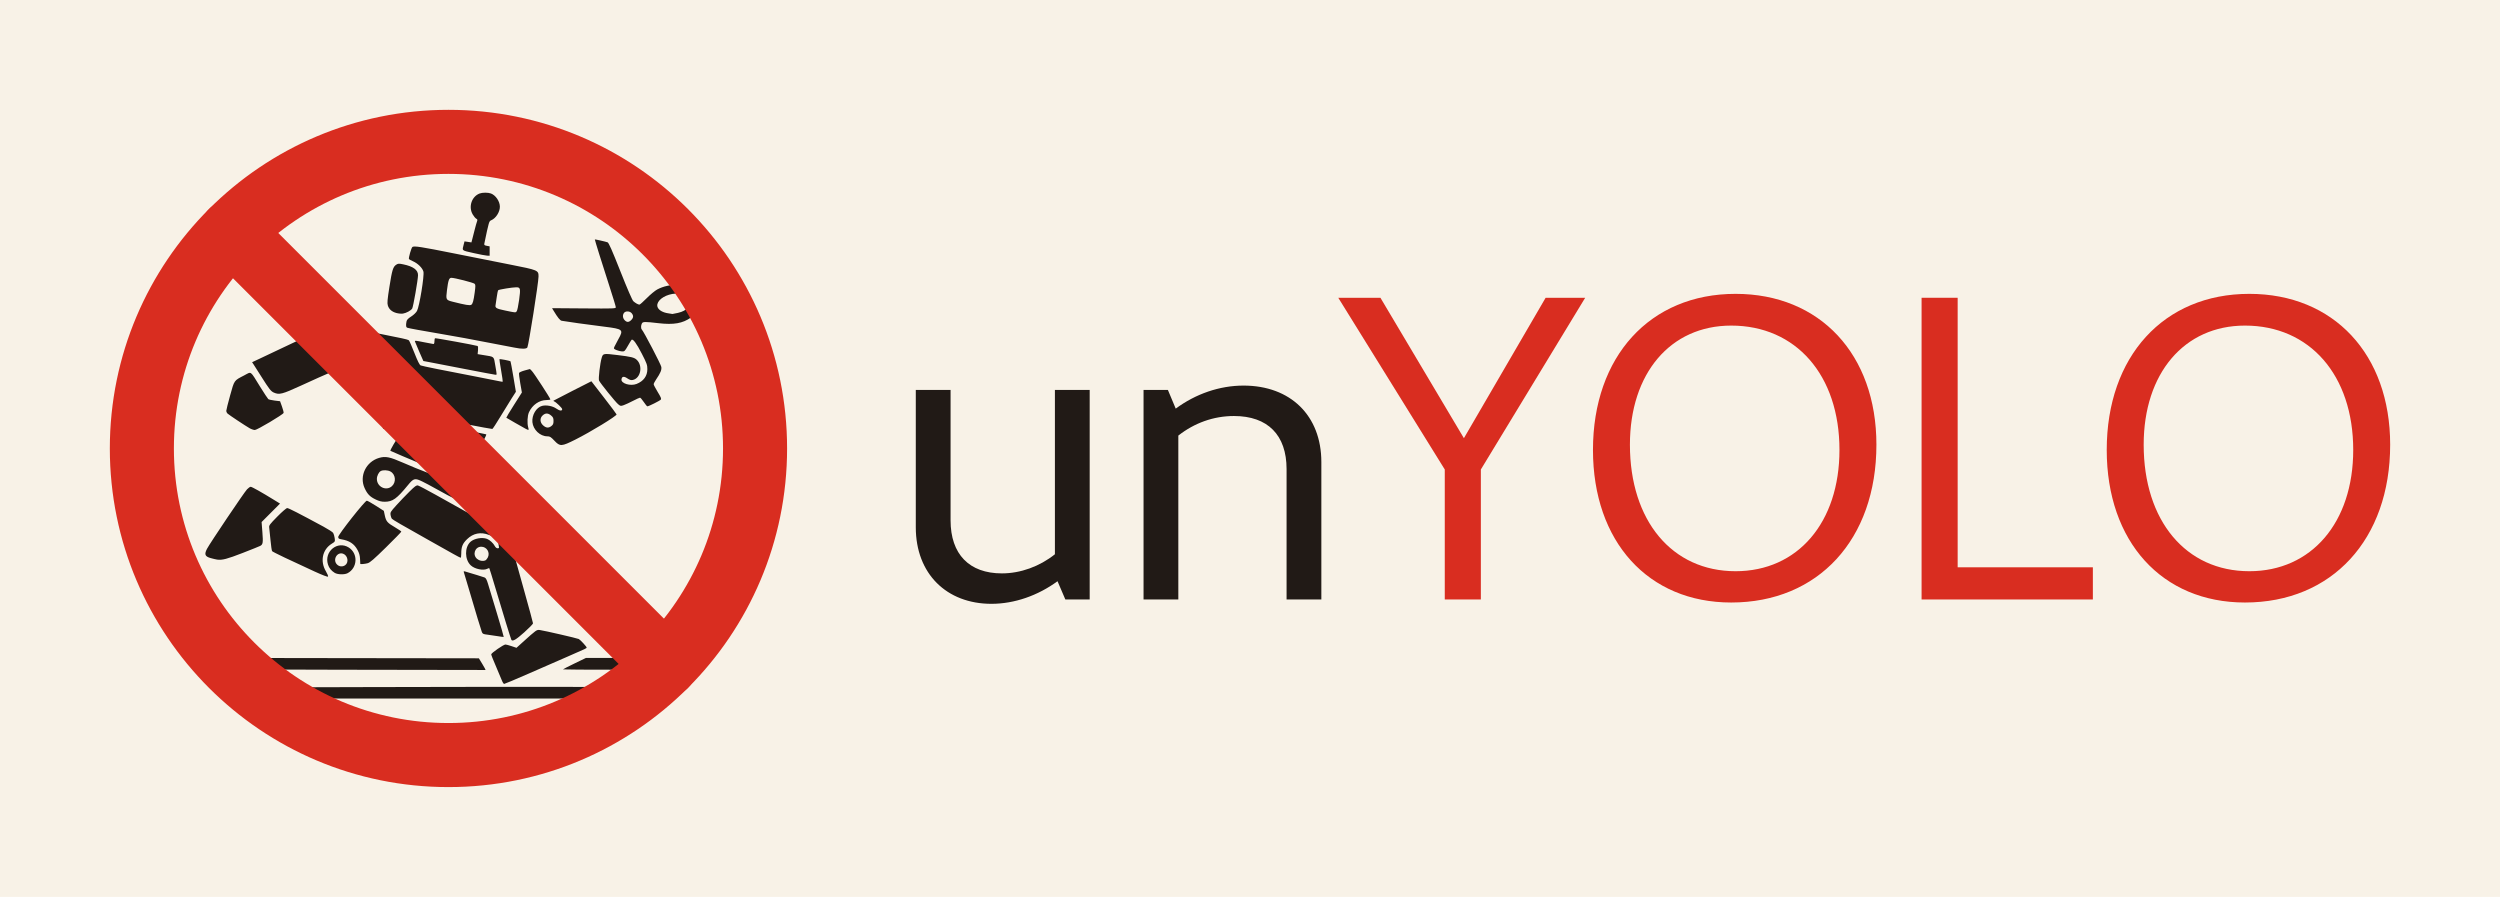
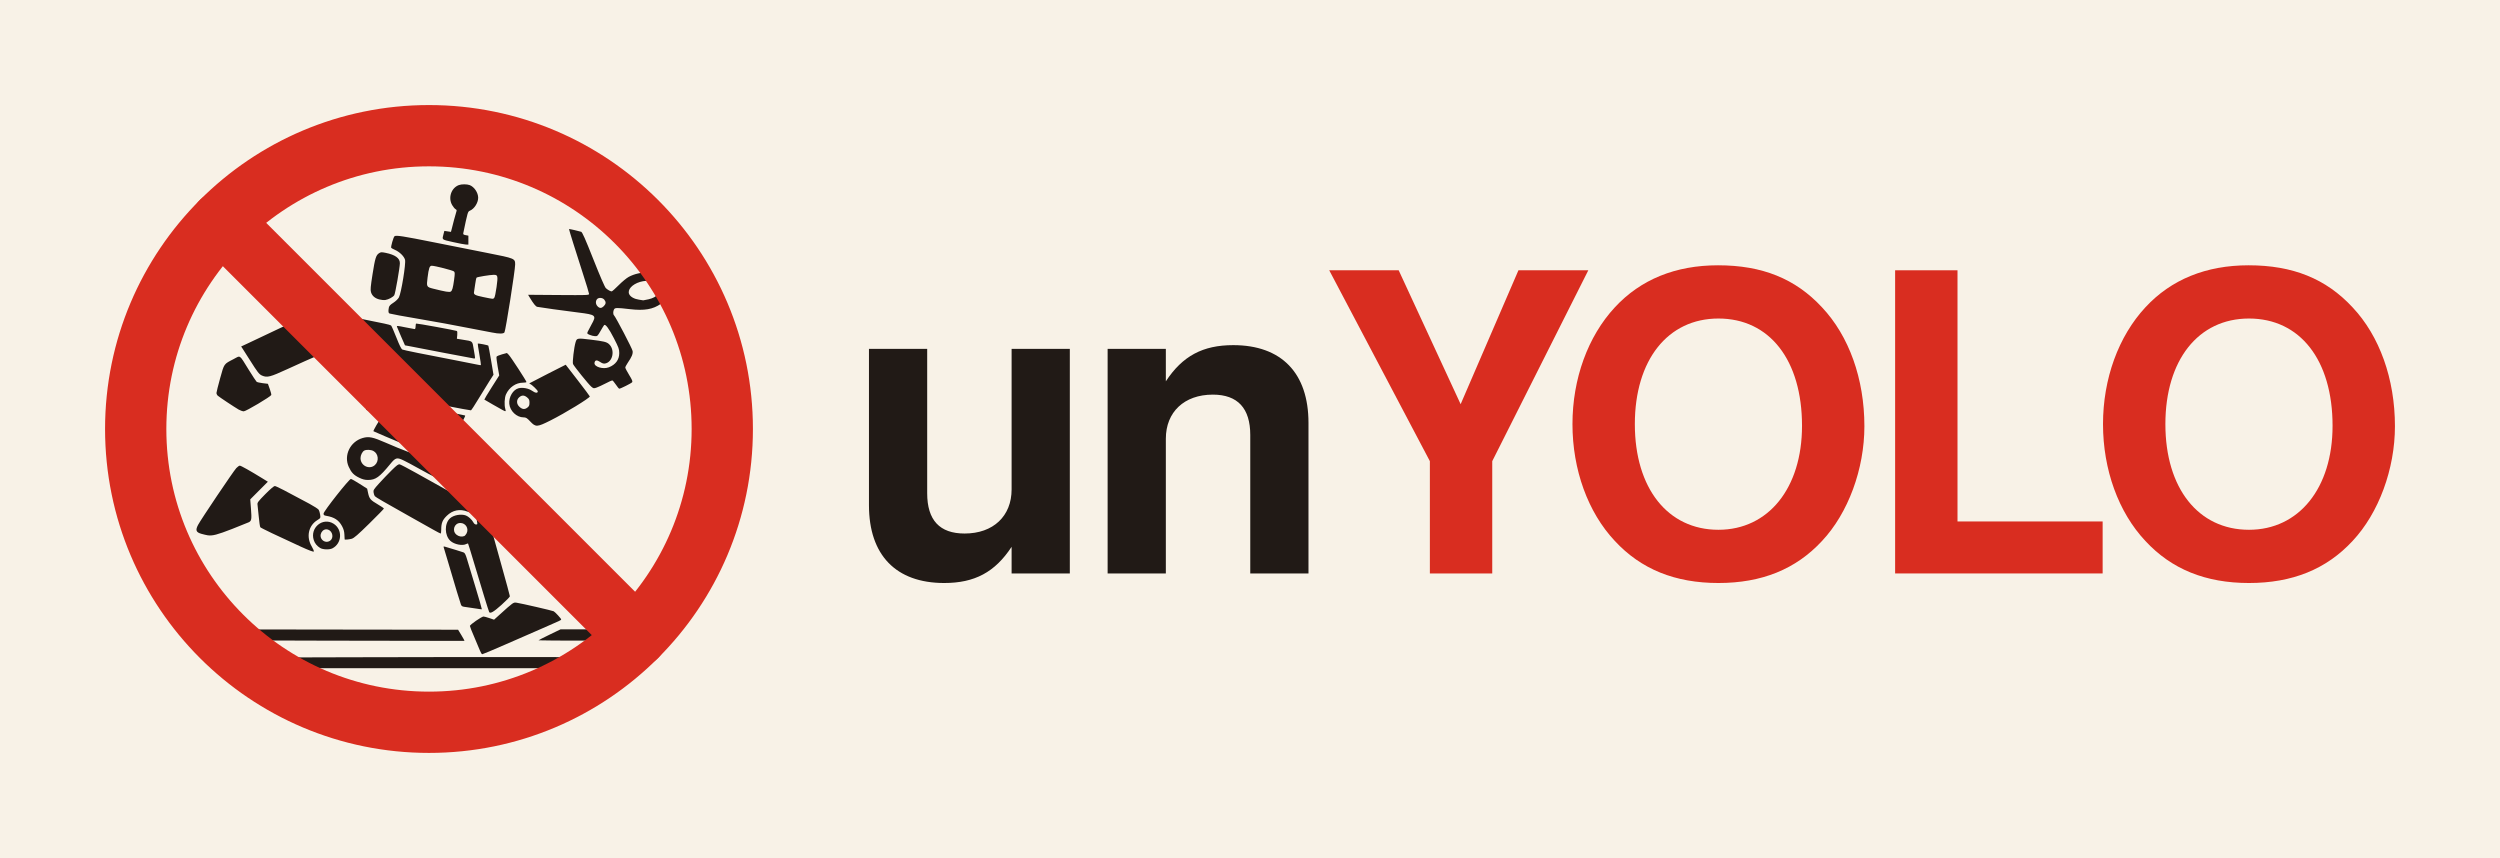
- <svg xmlns="http://www.w3.org/2000/svg" width="560" height="200.91" viewBox="0 0 1092.63 392" role="img" aria-labelledby="title" version="1.1" id="svg25">
+ <svg xmlns="http://www.w3.org/2000/svg" width="560" height="192.187" viewBox="0 0 1142.22 392" role="img" aria-labelledby="title" version="1.1" id="svg25">
  <defs id="defs29" />
-   <rect id="background" x="0" y="0" width="1092.63" height="392" fill="#f8f2e7" />
+   <rect id="background" x="0" y="0" width="1142.22" height="392" fill="#f8f2e7" />
  <g transform="translate(36,36)" id="g17">
    <g transform="matrix(1.302598,0,0,1.302598,44.1069,50.21171)" id="g9">
      <g transform="translate(-17.32738,-40.75645)" id="g7">
        <path fill="#211a16" d="m 34.981,207.089 -2.01,-1.852 46.284,-0.132 c 25.456,-0.073 56.344,-0.101 68.641,-0.063 l 22.357,0.069 -2.096,1.912 -2.096,1.912 -64.535,0.003 -64.535,0.003 z m 89.146,-4.432 c -0.288,-0.764 -1.19,-2.911 -2.003,-4.771 -0.814,-1.86 -1.479,-3.555 -1.479,-3.766 0,-0.437 4.144,-3.303 4.775,-3.303 0.228,0 1.154,0.25 2.059,0.556 l 1.645,0.556 2.004,-1.812 c 4.712,-4.262 4.773,-4.305 5.856,-4.152 1.553,0.219 12.585,2.765 13.046,3.011 0.537,0.286 2.629,2.556 2.629,2.852 0,0.269 -0.021,0.279 -6.482,3.088 -2.765,1.202 -8.592,3.748 -12.949,5.658 -4.357,1.91 -8.069,3.473 -8.249,3.473 -0.18,0 -0.563,-0.625 -0.851,-1.389 z m -54.214,-3.373 -43.338,-0.132 -1.919,-1.919 -1.919,-1.919 44.179,0.067 49.588,0.067 1.172,1.934 c 0.645,1.063 1.13,1.956 1.078,1.984 -0.052,0.028 -22.031,-0.009 -48.842,-0.082 z m 74.809,-0.118 c 0,-0.065 1.738,-0.958 3.861,-1.984 l 3.861,-1.867 h 16.511 c 9.081,0 16.511,0.046 16.511,0.102 0,0.056 -0.863,0.947 -1.918,1.98 l -1.918,1.878 -18.455,0.004 c -10.15,0.002 -18.455,-0.049 -18.455,-0.113 z m -17.304,-9.894 c -0.188,-0.304 -2.841,-8.916 -5.428,-17.619 -1.035,-3.482 -1.93,-6.379 -1.988,-6.438 -0.058,-0.058 -0.347,0.023 -0.64,0.18 -1.325,0.709 -4.205,0.131 -5.561,-1.116 -2.074,-1.906 -2.137,-6.09 -0.119,-7.915 1.262,-1.141 3.906,-1.61 5.558,-0.985 0.917,0.346 2.12,1.459 2.627,2.431 0.23,0.441 0.598,0.728 0.933,0.728 0.467,0 0.528,-0.113 0.389,-0.728 -0.09,-0.4 -0.24,-1.353 -0.332,-2.117 -0.196,-1.621 -0.222,-1.61 2.282,-0.902 l 1.715,0.485 1.002,3.681 c 0.551,2.025 2.309,8.339 3.908,14.031 1.598,5.692 2.906,10.52 2.906,10.73 0,0.209 -1.321,1.565 -2.935,3.012 -2.732,2.45 -3.934,3.158 -4.315,2.542 z m -8.769,-26.665 c 0.236,-0.09 0.613,-0.522 0.839,-0.958 0.869,-1.681 -0.314,-3.64 -2.198,-3.64 -2.114,0 -3.031,2.695 -1.387,4.078 0.789,0.664 1.849,0.865 2.746,0.521 z m 4.193,25.42 c -1.047,-0.181 -2.615,-0.412 -3.483,-0.513 -1.386,-0.161 -1.613,-0.27 -1.856,-0.888 -0.298,-0.757 -1.973,-6.301 -4.41,-14.595 -0.834,-2.838 -1.577,-5.322 -1.652,-5.521 -0.102,-0.271 0.023,-0.315 0.5,-0.176 2.28,0.665 6.017,1.816 6.49,1.999 0.412,0.159 0.72,0.74 1.144,2.156 0.319,1.066 1.656,5.488 2.97,9.826 1.315,4.338 2.348,7.922 2.296,7.964 -0.052,0.042 -0.951,-0.072 -1.998,-0.253 z M 61.405,166.339 c -8.27,-3.779 -14.041,-6.545 -14.274,-6.842 -0.129,-0.164 -0.375,-1.846 -0.547,-3.738 -0.172,-1.892 -0.367,-3.784 -0.433,-4.206 -0.108,-0.681 0.194,-1.086 2.709,-3.638 1.665,-1.69 3.041,-2.872 3.342,-2.872 0.462,0 3.905,1.764 12.188,6.243 1.584,0.857 3.033,1.797 3.221,2.089 0.187,0.292 0.416,1.067 0.509,1.722 0.167,1.183 0.16,1.195 -1.004,1.921 -3.127,1.949 -3.946,5.909 -1.92,9.274 0.481,0.799 0.797,1.581 0.701,1.736 -0.111,0.18 -1.745,-0.435 -4.491,-1.69 z m 6.719,0.435 c -1.147,-0.712 -1.873,-1.61 -2.247,-2.778 -1.396,-4.355 3.191,-8.118 6.972,-5.72 3.191,2.024 2.96,6.866 -0.413,8.621 -1.038,0.54 -3.351,0.474 -4.313,-0.123 z m 3.502,-2.555 c 1.317,-0.922 0.921,-3.254 -0.655,-3.853 -2.026,-0.77 -3.635,2.039 -2.066,3.608 0.746,0.746 1.862,0.846 2.721,0.245 z m 5.088,-0.455 c -0.005,-0.036 -0.042,-0.783 -0.082,-1.658 -0.054,-1.162 -0.284,-1.978 -0.851,-3.022 -1.131,-2.08 -2.713,-3.114 -5.474,-3.577 -0.817,-0.137 -0.992,-0.276 -0.992,-0.787 0,-0.809 8.998,-12.202 9.598,-12.154 0.232,0.019 1.609,0.793 3.06,1.72 l 2.638,1.686 0.328,1.535 c 0.428,2 0.849,2.492 3.409,3.979 1.173,0.682 2.133,1.34 2.133,1.463 0,0.123 -2.312,2.494 -5.137,5.269 -4.017,3.946 -5.358,5.107 -6.152,5.327 -0.91,0.253 -2.456,0.389 -2.478,0.219 z m -48.013,-1.432 c -0.437,-0.063 -1.424,-0.292 -2.193,-0.51 -1.919,-0.541 -2.196,-1.251 -1.217,-3.124 0.983,-1.879 12.429,-18.885 13.42,-19.938 0.445,-0.473 1.001,-0.86 1.235,-0.86 0.405,0 3.692,1.85 7.893,4.441 l 1.94,1.197 -3.088,3.096 -3.088,3.096 0.264,3.409 c 0.274,3.54 0.184,4.107 -0.729,4.596 -0.275,0.147 -2.922,1.211 -5.881,2.364 -5.218,2.033 -6.898,2.471 -8.555,2.232 z M 107.944,160.444 c -1.237,-0.697 -4.868,-2.737 -8.07,-4.533 -9.381,-5.262 -12.277,-6.945 -12.576,-7.305 -0.155,-0.187 -0.349,-0.753 -0.431,-1.258 -0.139,-0.856 -0.004,-1.08 1.972,-3.265 1.166,-1.29 3.133,-3.344 4.37,-4.564 1.877,-1.851 2.352,-2.191 2.87,-2.055 0.341,0.089 2.942,1.457 5.78,3.039 20.959,11.685 19.579,10.783 19.579,12.793 0,0.7 -0.055,1.273 -0.122,1.273 -0.067,0 -0.727,-0.238 -1.465,-0.529 -2.715,-1.07 -5.245,-0.569 -7.317,1.45 -1.504,1.465 -1.94,2.55 -1.942,4.834 -8.2e-4,0.764 -0.091,1.389 -0.2,1.388 -0.109,-3.3e-4 -1.21,-0.571 -2.447,-1.268 z M 81.883,142.166 c -1.941,-0.929 -2.798,-1.813 -3.723,-3.834 -1.844,-4.032 0.473,-8.849 4.871,-10.127 2.152,-0.625 3.528,-0.347 8.071,1.636 5.916,2.581 10.272,4.215 15.206,5.703 2.419,0.73 4.443,1.371 4.497,1.425 0.074,0.074 -2.125,4.372 -2.482,4.852 -0.073,0.099 -3.895,-1.907 -6.73,-3.532 -1.091,-0.626 -2.903,-1.589 -4.027,-2.14 -2.543,-1.248 -2.945,-1.148 -4.888,1.222 -3.739,4.561 -5.108,5.54 -7.754,5.55 -1.066,0.004 -1.879,-0.198 -3.043,-0.755 z m 5.436,-4.465 c 1.54,-1.377 1.255,-4.032 -0.533,-4.956 -0.894,-0.462 -2.457,-0.525 -3.198,-0.129 -0.681,0.365 -1.308,1.629 -1.308,2.638 0,2.673 3.101,4.179 5.039,2.447 z m 20.758,-3.622 c -3.308,-0.966 -7.656,-2.495 -10.98,-3.862 -3.118,-1.282 -10.112,-4.267 -10.28,-4.388 -0.183,-0.132 2.143,-4.11 2.478,-4.239 0.188,-0.072 2.337,0.295 4.775,0.816 2.438,0.521 4.461,0.916 4.494,0.878 0.033,-0.038 0.792,-1.534 1.687,-3.324 1.291,-2.584 1.721,-3.228 2.081,-3.119 0.249,0.075 1.942,0.446 3.761,0.823 4.467,0.927 11.093,2.279 11.906,2.43 0.364,0.068 0.801,0.165 0.972,0.217 0.493,0.15 -7.657,14.27 -8.274,14.334 -0.277,0.029 -1.456,-0.226 -2.62,-0.566 z m 1.6,-4.141 c 0.233,-0.45 0.351,-0.891 0.262,-0.979 -0.088,-0.088 -0.798,-0.358 -1.576,-0.599 l -1.415,-0.438 -0.439,0.921 c -0.241,0.506 -0.404,0.949 -0.362,0.984 0.164,0.134 2.475,0.889 2.783,0.909 0.178,0.011 0.514,-0.347 0.747,-0.797 z m -6.885,-2.794 c 0.364,-0.823 0.63,-1.513 0.592,-1.534 -0.443,-0.242 -1.609,-0.676 -1.659,-0.618 -0.43,0.494 -1.44,2.969 -1.275,3.125 0.191,0.18 0.833,0.394 1.479,0.492 0.111,0.017 0.499,-0.642 0.863,-1.465 z m 8.961,-2.214 c 0.506,-0.765 0.609,-1.098 0.366,-1.186 -0.186,-0.067 -0.844,-0.298 -1.463,-0.512 l -1.125,-0.39 -0.547,1.072 c -0.301,0.59 -0.509,1.109 -0.463,1.153 0.172,0.165 1.947,0.884 2.232,0.904 0.163,0.012 0.612,-0.457 1,-1.042 z m -6.513,-2.769 0.577,-1.187 -0.773,-0.4 c -0.425,-0.22 -0.827,-0.311 -0.892,-0.202 -0.603,1.007 -1.245,2.254 -1.181,2.293 0.206,0.128 1.419,0.649 1.548,0.664 0.08,0.01 0.405,-0.516 0.722,-1.169 z m 36.594,0.261 c -1.19,-1.258 -1.51,-1.455 -2.364,-1.455 -2.423,0 -4.764,-2.221 -5.007,-4.749 -0.229,-2.384 1.319,-4.978 3.263,-5.466 1.431,-0.359 3.528,0.039 4.753,0.903 1.141,0.804 1.976,0.884 1.976,0.188 0,-0.368 -2.064,-2.364 -2.665,-2.577 -0.208,-0.073 -0.318,-0.192 -0.245,-0.262 0.073,-0.071 2.961,-1.564 6.419,-3.318 l 6.287,-3.189 4.227,5.465 c 2.325,3.005 4.229,5.55 4.23,5.655 0.009,0.551 -8.744,5.898 -13.805,8.433 -4.711,2.36 -5.168,2.384 -7.071,0.372 z m -0.985,-4.914 c 0.562,-0.442 0.697,-0.771 0.697,-1.696 0,-0.957 -0.135,-1.262 -0.814,-1.833 -1.004,-0.844 -1.852,-0.87 -2.768,-0.082 -1.067,0.918 -1.026,2.399 0.093,3.399 1.007,0.9 1.837,0.963 2.792,0.212 z m -50.235,2.216 c -3.347,-0.648 -6.165,-1.259 -6.263,-1.357 -0.15,-0.15 -1.292,-7.514 -1.182,-7.624 0.02,-0.021 1.228,0.126 2.683,0.326 5.73,0.787 5.909,0.789 6.176,0.08 0.267,-0.709 1.453,-7.923 1.319,-8.017 -0.678,-0.475 -2.073,-1.151 -2.079,-1.007 -0.025,0.57 -1.249,7.487 -1.339,7.57 -0.059,0.054 -1.179,-0.066 -2.489,-0.267 -4.475,-0.687 -4.049,-0.501 -4.251,-1.849 -0.207,-1.381 0.186,-1.08 -6.464,-4.948 -6.024,-3.504 -5.671,-3.158 -4.059,-3.975 1.889,-0.957 2.781,-1.781 3.641,-3.361 0.879,-1.616 1.19,-4.143 0.694,-5.646 -0.4,-1.211 -2.073,-3.352 -3.01,-3.85 -2.328,-1.238 0.746,-1.007 8.713,0.654 3.187,0.664 6.747,1.39 7.911,1.612 1.164,0.222 2.252,0.542 2.416,0.712 0.165,0.169 0.998,2.078 1.852,4.241 1.082,2.741 1.713,4.002 2.082,4.16 0.54,0.231 7.411,1.621 18.785,3.8 3.493,0.669 6.87,1.338 7.507,1.487 0.636,0.149 1.201,0.227 1.254,0.173 0.054,-0.054 -0.192,-1.752 -0.547,-3.775 -0.355,-2.022 -0.606,-3.716 -0.558,-3.764 0.152,-0.152 3.586,0.515 3.714,0.722 0.068,0.109 0.501,2.448 0.963,5.198 l 0.84,5 -1.445,2.249 c -0.795,1.237 -2.508,4.02 -3.808,6.185 -1.3,2.165 -2.491,3.985 -2.648,4.046 -0.221,0.085 -16.961,-3.149 -19.603,-3.788 -0.506,-0.122 -0.765,0.237 -2.204,3.06 -1.146,2.248 -1.762,3.189 -2.073,3.166 -0.243,-0.018 -3.18,-0.562 -6.527,-1.211 z m -51.065,-1.49 c -1.452,-0.836 -6.773,-4.37 -7.342,-4.875 -0.255,-0.226 -0.458,-0.661 -0.452,-0.966 0.006,-0.305 0.588,-2.627 1.293,-5.161 1.446,-5.194 1.25,-4.914 4.705,-6.701 2.558,-1.323 1.868,-1.813 5.367,3.815 1.328,2.136 2.556,4.001 2.729,4.143 0.173,0.143 1.132,0.36 2.132,0.482 l 1.818,0.222 0.65,1.808 c 0.357,0.995 0.596,1.947 0.531,2.117 -0.226,0.586 -8.89,5.732 -9.646,5.729 -0.399,-0.002 -1.202,-0.277 -1.784,-0.613 z m 92.604,0.179 c -0.837,-0.438 -6.282,-3.554 -6.446,-3.689 -0.053,-0.043 1.102,-1.966 2.566,-4.272 l 2.662,-4.193 -0.546,-3.091 c -0.3,-1.7 -0.483,-3.257 -0.405,-3.459 0.078,-0.203 0.932,-0.582 1.899,-0.844 l 1.758,-0.476 0.636,0.639 c 0.694,0.697 6.21,9.17 6.21,9.54 0,0.125 -0.566,0.229 -1.257,0.23 -2.46,0.005 -4.792,1.619 -5.922,4.098 -0.529,1.161 -0.652,3.686 -0.248,5.095 0.278,0.969 0.204,1.003 -0.908,0.422 z m 31.076,-8.214 c -0.945,-0.795 -6.015,-7.076 -6.409,-7.939 -0.271,-0.594 0.348,-5.865 0.9,-7.665 0.446,-1.455 0.554,-1.473 5.342,-0.887 4.544,0.556 5.53,0.795 6.358,1.545 2.208,1.999 1.392,6.273 -1.301,6.812 -0.579,0.116 -1.043,-0.025 -1.824,-0.556 -1.139,-0.773 -1.794,-0.659 -1.943,0.339 -0.206,1.376 2.985,2.357 5.045,1.55 2.361,-0.925 3.635,-2.666 3.635,-4.968 0,-1.411 -0.177,-1.906 -1.859,-5.189 -1.776,-3.466 -2.995,-5.106 -3.448,-4.639 -0.115,0.119 -0.683,1.05 -1.262,2.068 -0.989,1.739 -1.107,1.85 -1.938,1.815 -0.487,-0.02 -1.327,-0.228 -1.866,-0.462 -0.938,-0.406 -0.967,-0.456 -0.661,-1.158 0.175,-0.403 0.765,-1.525 1.311,-2.492 1.804,-3.197 1.568,-3.412 -4.564,-4.172 -5.181,-0.642 -13.58,-1.806 -14.475,-2.005 -0.546,-0.122 -1.319,-1.083 -2.656,-3.301 l -0.558,-0.926 10.697,0.081 c 10.065,0.076 10.697,0.054 10.697,-0.384 0,-0.256 -1.007,-3.567 -2.238,-7.357 -2.285,-7.036 -4.87,-15.322 -4.806,-15.404 0.058,-0.074 3.69,0.749 4.27,0.967 0.406,0.153 1.434,2.476 4.301,9.715 2.371,5.989 3.987,9.714 4.361,10.055 0.679,0.618 1.612,1.136 2.046,1.136 0.163,0 1.272,-0.985 2.465,-2.189 1.193,-1.204 2.773,-2.51 3.512,-2.902 4.109,-2.18 9.638,-1.998 11.953,0.394 2.536,2.62 2.218,7.003 -0.655,9.029 -2.802,1.975 -5.79,2.494 -10.918,1.896 -4.62,-0.538 -5.212,-0.527 -5.55,0.105 -0.34,0.634 -0.355,1.68 -0.03,2.015 0.678,0.699 6.45,11.759 6.562,12.575 0.14,1.012 -0.289,2.035 -1.764,4.213 -0.444,0.655 -0.807,1.366 -0.808,1.58 -6.2e-4,0.214 0.606,1.379 1.347,2.588 1.085,1.77 1.287,2.273 1.033,2.579 -0.318,0.383 -4.047,2.249 -4.494,2.249 -0.132,0 -0.675,-0.655 -1.206,-1.455 -0.531,-0.8 -1.099,-1.455 -1.261,-1.455 -0.163,0 -1.218,0.48 -2.346,1.067 -1.128,0.587 -2.529,1.235 -3.114,1.442 -1.022,0.36 -1.096,0.348 -1.879,-0.311 z m 4.391,-28.247 c 0.775,-0.775 0.823,-1.459 0.162,-2.276 -0.617,-0.762 -2.071,-0.824 -2.592,-0.111 -0.528,0.722 -0.439,1.727 0.216,2.424 0.739,0.787 1.402,0.775 2.215,-0.037 z m 15.697,-2.404 c 3.108,-0.707 4.59,-2.562 3.722,-4.658 -0.67,-1.618 -3.85,-2.298 -6.715,-1.435 -2.831,0.852 -4.534,2.789 -3.795,4.316 0.453,0.938 1.775,1.671 3.458,1.917 0.759,0.111 1.415,0.216 1.459,0.234 0.044,0.018 0.886,-0.15 1.871,-0.374 z M 47.719,106.299 c -0.989,-0.431 -1.53,-1.121 -4.257,-5.441 -1.149,-1.819 -2.304,-3.634 -2.567,-4.033 l -0.479,-0.726 2.212,-1.032 c 1.217,-0.568 6.141,-2.899 10.944,-5.181 4.802,-2.282 9.495,-4.444 10.428,-4.804 1.508,-0.582 1.741,-0.611 2.094,-0.258 0.353,0.353 0.287,0.519 -0.598,1.499 -0.547,0.606 -1.219,1.594 -1.492,2.196 -0.619,1.363 -0.661,3.862 -0.092,5.531 0.528,1.55 2.294,3.57 3.653,4.179 l 1.047,0.469 -0.905,0.389 c -3.678,1.583 -5.856,2.556 -10.988,4.91 -6.214,2.85 -7.176,3.096 -8.999,2.303 z m 63.797,-7.973 c -5.53,-1.075 -10.861,-2.106 -11.847,-2.291 L 97.876,95.699 96.535,92.656 c -0.738,-1.673 -1.399,-3.237 -1.471,-3.474 -0.115,-0.384 0.202,-0.363 2.869,0.187 1.65,0.341 3.148,0.624 3.33,0.63 0.203,0.007 0.331,-0.342 0.331,-0.899 0,-0.501 0.093,-0.968 0.208,-1.039 0.18,-0.111 13.454,2.303 14.242,2.591 0.186,0.068 0.248,0.591 0.168,1.424 l -0.126,1.316 1.949,0.316 c 3.782,0.614 3.43,0.307 3.97,3.458 0.585,3.414 0.582,3.168 0.03,3.139 -0.255,-0.013 -4.987,-0.904 -10.517,-1.979 z M 68.124,96.474 c -2.14,-1.113 -3.146,-2.899 -2.992,-5.311 0.084,-1.318 0.271,-1.903 0.888,-2.776 3.335,-4.721 10.797,-1.067 9.373,4.589 -0.369,1.464 -1.629,3.058 -2.808,3.551 -1.163,0.486 -3.477,0.459 -4.46,-0.052 z m 3.145,-2.748 c 1.542,-0.586 1.838,-2.927 0.503,-3.977 -2.134,-1.679 -4.91,0.913 -3.355,3.132 0.683,0.975 1.71,1.279 2.852,0.845 z M 128.449,91.206 c -0.873,-0.181 -4.564,-0.888 -8.202,-1.571 -3.638,-0.683 -7.448,-1.407 -8.467,-1.61 -1.019,-0.203 -4.71,-0.855 -8.202,-1.45 -6.508,-1.108 -10.228,-1.79 -11.046,-2.024 -0.483,-0.138 -0.577,-0.782 -0.31,-2.118 0.111,-0.557 0.533,-1.005 1.557,-1.653 0.808,-0.511 1.64,-1.308 1.958,-1.875 0.809,-1.439 2.515,-11.891 2.158,-13.218 -0.325,-1.205 -1.877,-2.737 -3.5,-3.453 -0.685,-0.302 -1.293,-0.636 -1.351,-0.741 -0.197,-0.357 0.797,-3.814 1.168,-4.065 0.597,-0.403 2.888,-0.048 13.835,2.145 5.691,1.14 14.158,2.825 18.814,3.744 9.588,1.893 9.657,1.922 9.657,4.045 0,1.953 -3.305,22.955 -3.74,23.771 -0.295,0.553 -1.878,0.579 -4.33,0.071 z m 0.719,-12.138 c 0.205,-0.205 0.564,-1.858 0.835,-3.848 0.532,-3.898 0.447,-4.263 -0.991,-4.254 -1.298,0.007 -5.777,0.738 -6.021,0.982 -0.121,0.121 -0.344,1.169 -0.496,2.329 -0.152,1.16 -0.328,2.348 -0.391,2.64 -0.207,0.956 0.29,1.242 3.204,1.843 3.631,0.749 3.435,0.733 3.859,0.309 z m -15.221,-2.23 c 0.494,-0.314 0.775,-1.312 1.152,-4.1 0.301,-2.223 0.297,-2.64 -0.029,-2.953 -0.394,-0.379 -6.702,-2 -7.782,-2 -0.791,0 -1.069,0.783 -1.497,4.214 -0.393,3.146 -0.346,3.237 1.965,3.821 4.311,1.089 5.715,1.32 6.191,1.018 z m -25.126,2.751 c -1.538,-0.424 -2.485,-1.266 -2.87,-2.551 -0.237,-0.792 -0.14,-1.916 0.54,-6.234 0.895,-5.685 1.213,-6.715 2.287,-7.419 0.622,-0.407 0.876,-0.421 2.326,-0.125 3.371,0.689 5.009,1.889 4.983,3.649 -0.023,1.56 -1.611,10.633 -1.958,11.189 -0.415,0.665 -1.979,1.515 -3.117,1.693 -0.509,0.08 -1.495,-0.011 -2.19,-0.203 z m 25.871,-20.115 c -4.088,-0.926 -3.841,-0.708 -3.272,-2.895 l 0.265,-1.02 1.159,0.174 1.159,0.174 0.263,-1.006 c 0.145,-0.553 0.51,-1.985 0.812,-3.182 0.301,-1.197 0.662,-2.474 0.8,-2.839 0.206,-0.543 0.159,-0.714 -0.26,-0.938 -0.282,-0.151 -0.814,-0.789 -1.182,-1.417 -1.5,-2.56 -0.357,-6.02 2.324,-7.033 0.957,-0.361 2.847,-0.361 3.802,7.93e-4 1.598,0.605 2.976,2.645 2.988,4.423 0.012,1.767 -1.352,3.912 -2.893,4.551 -0.744,0.308 -0.783,0.438 -2.325,7.842 -0.097,0.467 0.042,0.591 0.833,0.74 l 0.95,0.178 v 1.576 1.576 l -0.86,-0.032 c -0.473,-0.018 -2.527,-0.41 -4.564,-0.871 z" id="path5" />
      </g>
    </g>
    <g fill="none" stroke="#d92d20" stroke-width="28" id="g15">
      <path id="circle11" d="M 294,160 A 134,134 0 0 1 160,294 134,134 0 0 1 26,160 134,134 0 0 1 160,26 134,134 0 0 1 294,160 Z" />
      <path d="m 65.25,65.25 189.5,189.5" stroke-linecap="round" id="path13" />
    </g>
  </g>
-   <g aria-label="unYOLO" id="text23" style="font-size:190px;font-family:Inter, ui-sans-serif, system-ui, '-apple-system', BlinkMacSystemFont, 'Segoe UI', sans-serif;letter-spacing:-8" transform="translate(12)">
-     <path d="m 421.31,263.9 c 10.07,0 20.33,-3.61 28.88,-9.88 l 3.42,7.98 h 10.64 v -91.58 h -15.2 v 71.82 c -6.65,5.32 -15.01,8.36 -23.18,8.36 -14.25,0 -22.42,-8.36 -22.42,-23.18 v -57 h -15.2 v 60.04 c 0,20.33 13.49,33.44 33.06,33.44 z" style="fill:#211a16" id="path32" />
-     <path d="m 487.79,262 h 15.2 v -71.63 c 7.03,-5.51 15.39,-8.55 24.32,-8.55 14.82,0 22.99,8.36 22.99,23.18 v 57 h 15.2 v -60.04 c 0,-20.33 -13.49,-33.44 -34.01,-33.44 -10.45,0 -20.9,3.61 -29.64,10.07 l -3.42,-8.17 h -10.64 z" style="fill:#211a16" id="path34" />
-     <path d="m 619.44,262 h 15.77 v -56.81 l 45.6,-75.05 h -17.29 l -35.72,61.37 -36.48,-61.37 h -18.43 l 46.55,75.05 z" style="fill:#d92d20" id="path36" />
-     <path d="m 744.63,263.33 c 38,0 63.46,-27.55 63.46,-68.97 0,-39.52 -24.7,-65.93 -61.56,-65.93 -37.43,0 -62.32,27.36 -62.32,68.21 0,40.09 24.13,66.69 60.42,66.69 z m 1.9,-13.68 c -27.74,0 -46.17,-22.04 -46.17,-55.29 0,-31.16 17.67,-52.06 44.27,-52.06 28.31,0 47.31,21.66 47.31,54.34 0,31.73 -18.24,53.01 -45.41,53.01 z" style="fill:#d92d20" id="path38" />
-     <path d="m 827.83,262 h 74.86 v -14.06 h -59.09 v -117.8 h -15.77 z" style="fill:#d92d20" id="path40" />
-     <path d="m 969.17,263.33 c 38,0 63.46,-27.55 63.46,-68.97 0,-39.52 -24.7,-65.93 -61.56,-65.93 -37.43,0 -62.32,27.36 -62.32,68.21 0,40.09 24.13,66.69 60.42,66.69 z m 1.9,-13.68 c -27.74,0 -46.17,-22.04 -46.17,-55.29 0,-31.16 17.67,-52.06 44.27,-52.06 28.31,0 47.31,21.66 47.31,54.34 0,31.73 -18.24,53.01 -45.41,53.01 z" style="fill:#d92d20" id="path42" />
+   <g aria-label="unYOLO" id="text23" style="font-weight:700;font-size:190px;font-family:Helvetica, Arial, sans-serif;letter-spacing:-8" transform="translate(12)">
+     <path d="M 476.79,262 V 159.4 h -26.6 v 64.22 c 0,12.16 -8.36,20.14 -21.47,20.14 -11.4,0 -17.1,-6.08 -17.1,-18.43 V 159.4 h -26.6 v 71.44 c 0,22.8 12.35,35.53 34.39,35.53 13.87,0 23.18,-4.94 30.78,-16.53 V 262 Z" style="fill:#211a16" id="path32" />
+     <path d="M 494.06,159.4 V 262 h 26.6 v -61.56 c 0,-12.16 8.36,-20.14 21.47,-20.14 11.4,0 17.1,6.27 17.1,18.43 V 262 h 26.6 v -68.78 c 0,-22.8 -12.35,-35.53 -34.39,-35.53 -13.87,0 -23.18,4.94 -30.78,16.53 V 159.4 Z" style="fill:#211a16" id="path34" />
+     <path d="m 669.79,210.7 43.89,-87.21 h -31.92 l -26.41,61.18 -28.31,-61.18 h -31.73 l 45.98,87.21 V 262 h 28.5 z" style="fill:#d92d20" id="path36" />
+     <path d="m 772.94,121.21 c -19.38,0 -35.34,6.46 -47.12,19.19 -12.35,13.3 -19.38,32.68 -19.38,53.39 0,20.71 7.03,40.28 19.38,53.39 11.97,12.92 27.55,19.19 47.31,19.19 19.76,0 35.34,-6.27 47.31,-19.19 11.97,-12.73 19.38,-32.87 19.38,-52.44 0,-21.66 -7.03,-41.23 -19.38,-54.34 -12.16,-13.11 -27.36,-19.19 -47.5,-19.19 z m 0.19,24.32 c 23.37,0 38.19,19 38.19,49.02 0,28.5 -15.39,47.5 -38.19,47.5 -23.18,0 -38.19,-19 -38.19,-48.26 0,-29.26 15.01,-48.26 38.19,-48.26 z" style="fill:#d92d20" id="path38" />
+     <path d="m 882.36,123.49 h -28.5 V 262 h 94.81 v -23.75 h -66.31 z" style="fill:#d92d20" id="path40" />
+     <path d="m 1015.34,121.21 c -19.38,0 -35.34,6.46 -47.12,19.19 -12.35,13.3 -19.38,32.68 -19.38,53.39 0,20.71 7.03,40.28 19.38,53.39 11.97,12.92 27.55,19.19 47.31,19.19 19.76,0 35.34,-6.27 47.31,-19.19 11.97,-12.73 19.38,-32.87 19.38,-52.44 0,-21.66 -7.03,-41.23 -19.38,-54.34 -12.16,-13.11 -27.36,-19.19 -47.5,-19.19 z m 0.19,24.32 c 23.37,0 38.19,19 38.19,49.02 0,28.5 -15.39,47.5 -38.19,47.5 -23.18,0 -38.19,-19 -38.19,-48.26 0,-29.26 15.01,-48.26 38.19,-48.26 z" style="fill:#d92d20" id="path42" />
  </g>
</svg>
